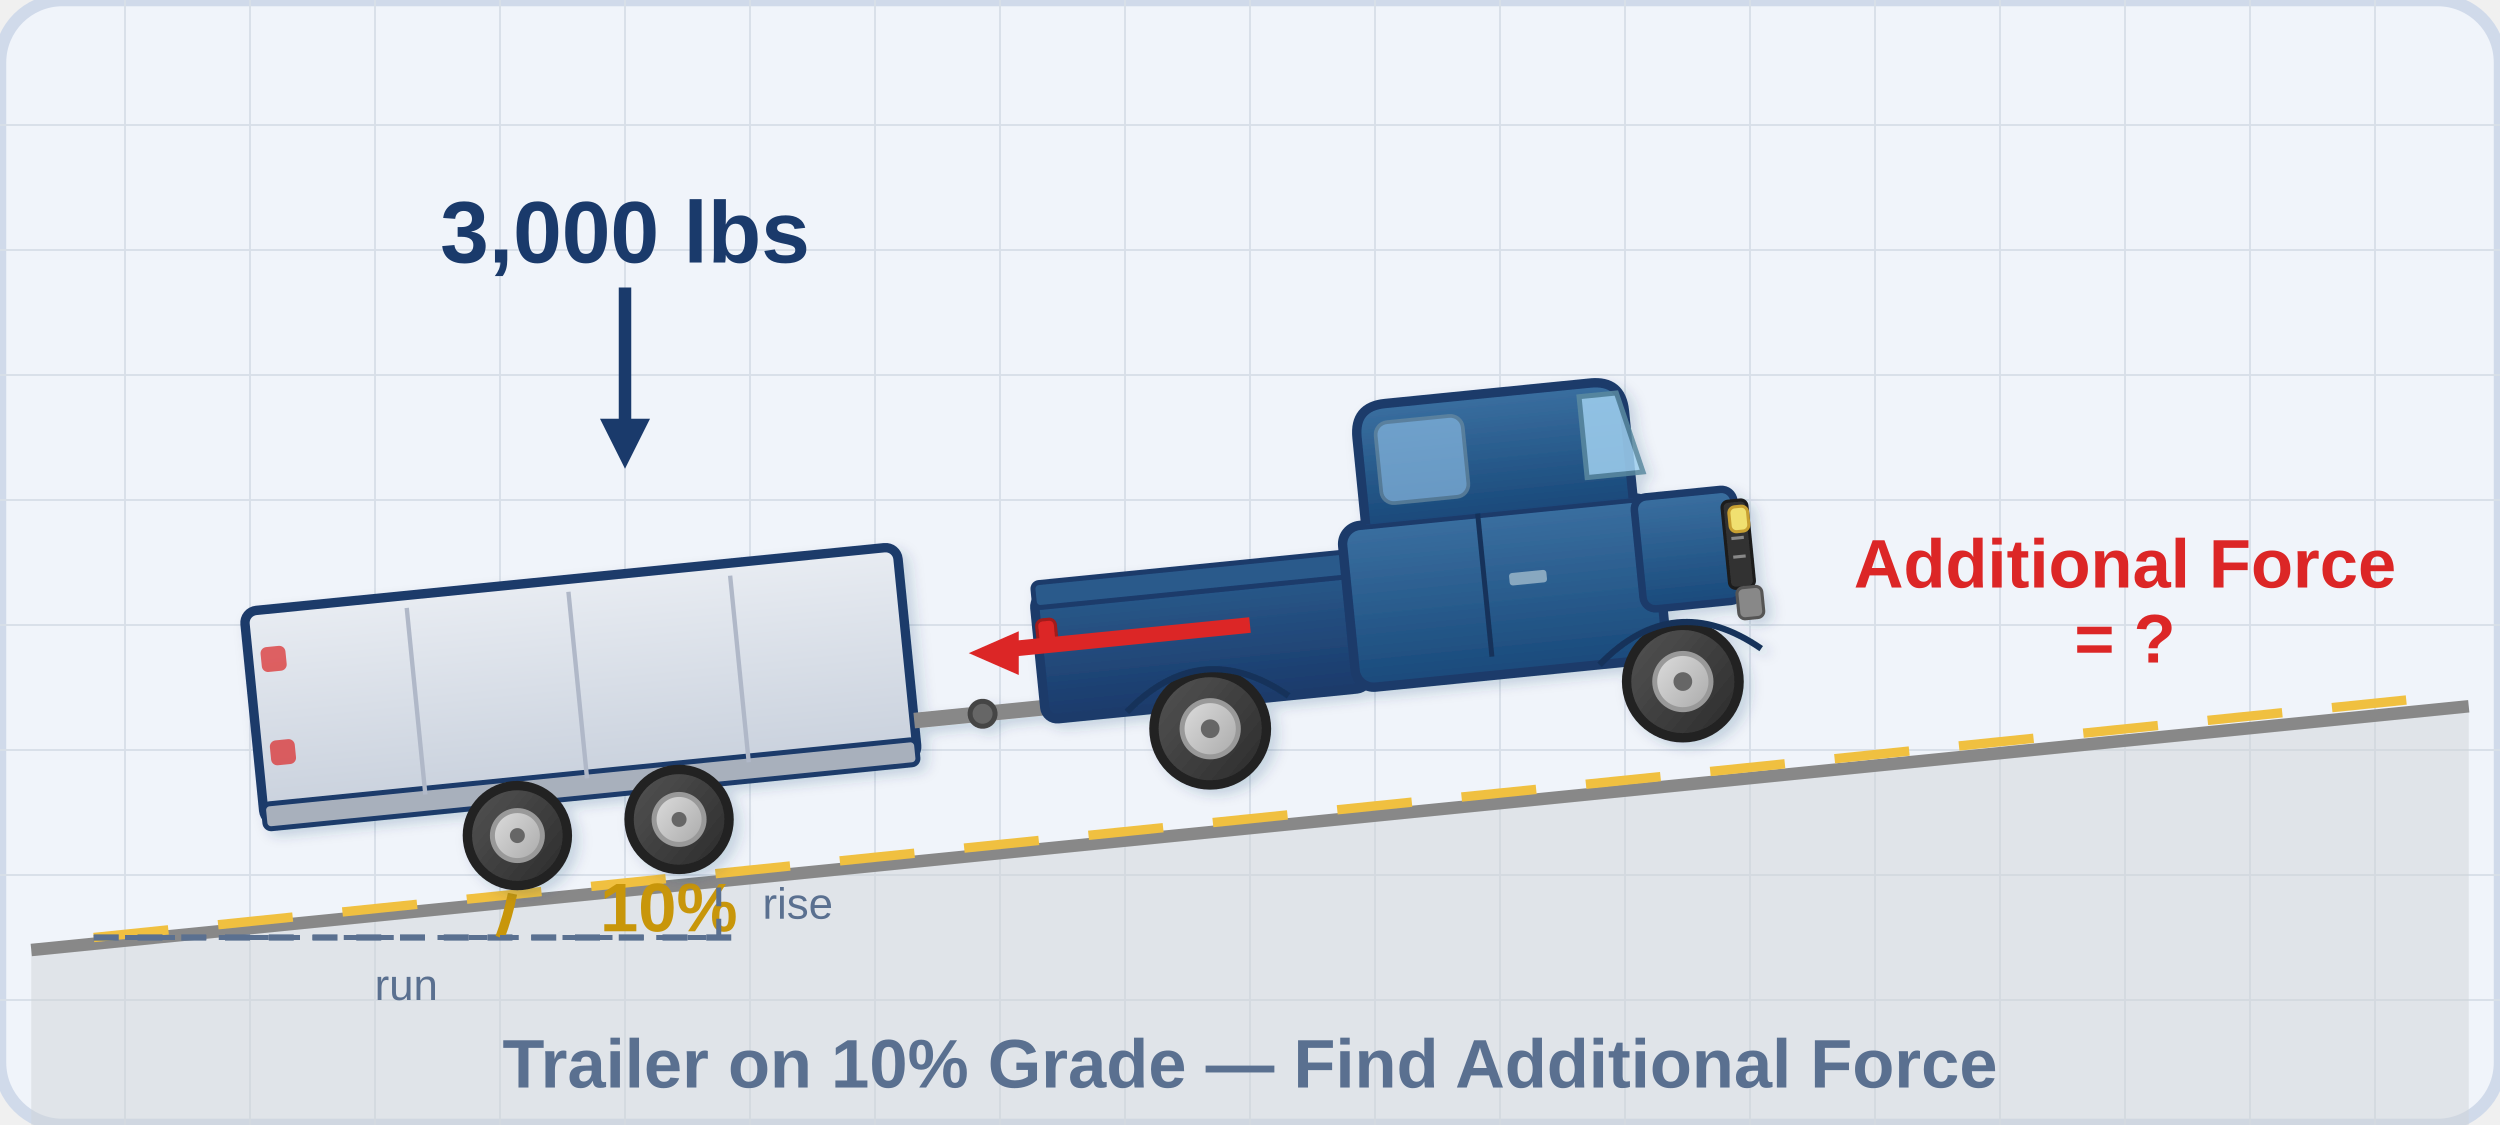
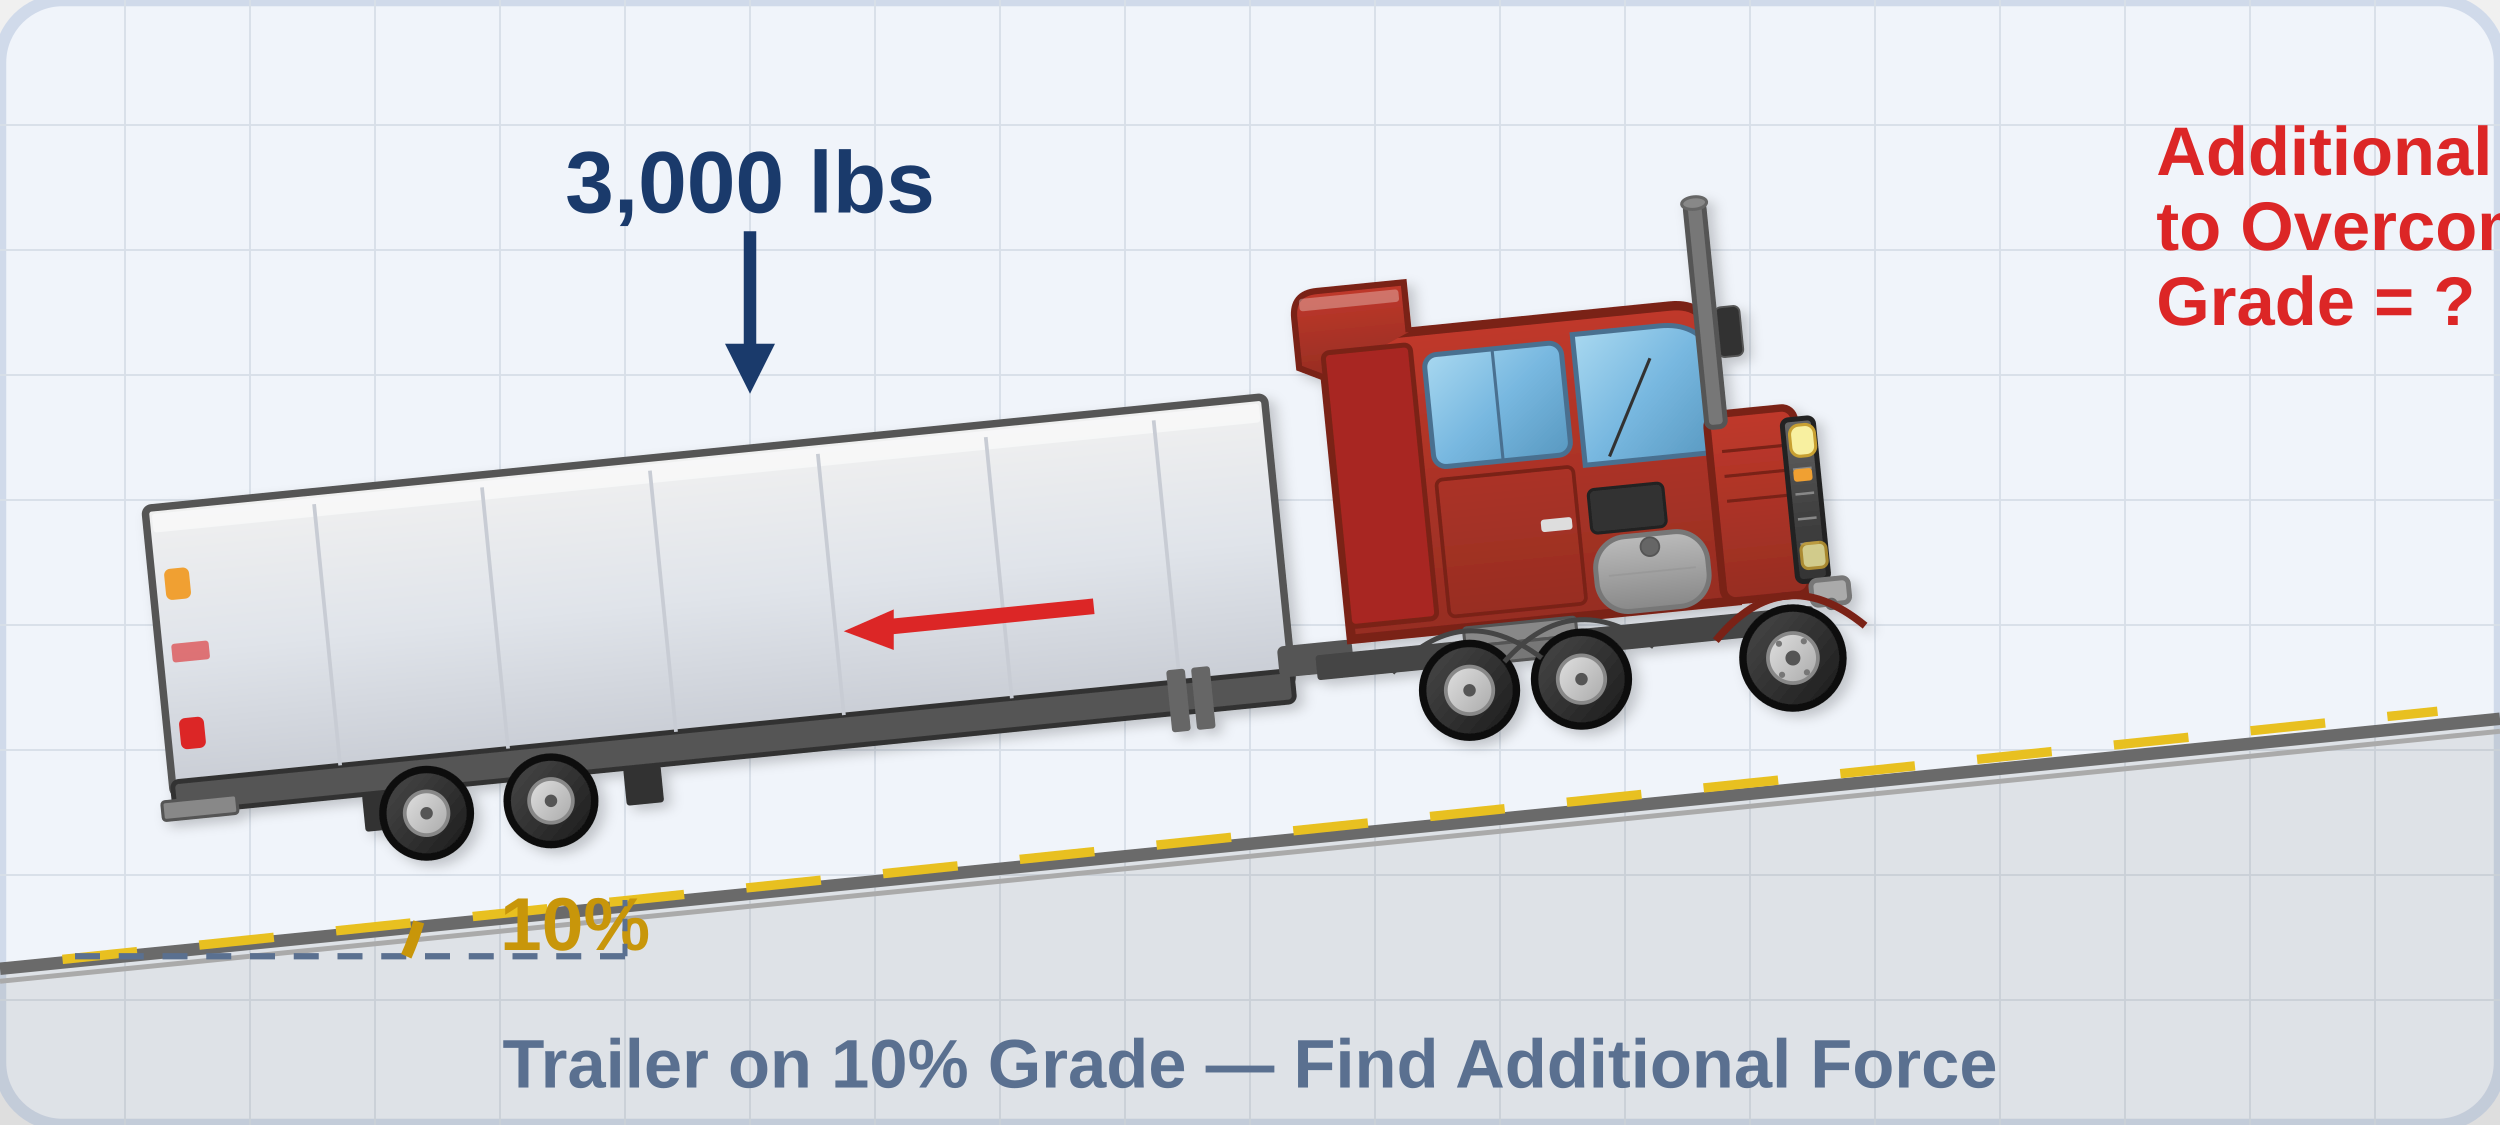
<svg xmlns="http://www.w3.org/2000/svg" width="400" height="180" viewBox="0 0 400 180">
  <defs>
    <linearGradient id="gtCab" x1="0" y1="0" x2="0" y2="1">
-       <stop offset="0%" stop-color="#3a6fa0" />
-       <stop offset="100%" stop-color="#1a4a7b" />
-     </linearGradient>
-     <linearGradient id="gtBed" x1="0" y1="0" x2="0" y2="1">
-       <stop offset="0%" stop-color="#2a5a8b" />
-       <stop offset="100%" stop-color="#1a3a6b" />
+       <stop offset="0%" stop-color="#c0392b" />
+       <stop offset="100%" stop-color="#962d22" />
    </linearGradient>
    <linearGradient id="gtTrailer" x1="0" y1="0" x2="0" y2="1">
-       <stop offset="0%" stop-color="#e8ecf2" />
-       <stop offset="100%" stop-color="#c8d0dc" />
+       <stop offset="0%" stop-color="#f0f0f0" />
+       <stop offset="50%" stop-color="#e0e4ea" />
+       <stop offset="100%" stop-color="#c8ccd4" />
    </linearGradient>
    <linearGradient id="gtTire" x1="0" y1="0" x2="1" y2="1">
-       <stop offset="0%" stop-color="#555" />
-       <stop offset="100%" stop-color="#2a2a2a" />
+       <stop offset="0%" stop-color="#4a4a4a" />
+       <stop offset="100%" stop-color="#1a1a1a" />
    </linearGradient>
    <linearGradient id="gtRim" x1="0" y1="0" x2="1" y2="1">
-       <stop offset="0%" stop-color="#ddd" />
+       <stop offset="0%" stop-color="#e0e0e0" />
      <stop offset="100%" stop-color="#aaa" />
    </linearGradient>
-     <filter id="gtSh" x="-3%" y="-3%" width="108%" height="108%">
-       <feDropShadow dx="1" dy="1" stdDeviation="1" flood-color="#1a3a6b" flood-opacity="0.18" />
+     <linearGradient id="gtGrill" x1="0" y1="0" x2="0" y2="1">
+       <stop offset="0%" stop-color="#666" />
+       <stop offset="50%" stop-color="#444" />
+       <stop offset="100%" stop-color="#333" />
+     </linearGradient>
+     <linearGradient id="gtGlass" x1="0" y1="0" x2="1" y2="1">
+       <stop offset="0%" stop-color="#a8d8f0" />
+       <stop offset="50%" stop-color="#78b8e0" />
+       <stop offset="100%" stop-color="#5898c0" />
+     </linearGradient>
+     <linearGradient id="gtFuel" x1="0" y1="0" x2="0" y2="1">
+       <stop offset="0%" stop-color="#bbb" />
+       <stop offset="100%" stop-color="#888" />
+     </linearGradient>
+     <filter id="gtSh" x="-2%" y="-2%" width="106%" height="106%">
+       <feDropShadow dx="1" dy="1" stdDeviation="1" flood-color="#000" flood-opacity="0.2" />
    </filter>
  </defs>
  <style>text { font-family: Arial, sans-serif; }</style>
  <rect width="400" height="180" rx="10" fill="#f0f4fa" stroke="#d0daea" stroke-width="2" />
  <g stroke="#d8dfe8" stroke-width="0.3">
    <line x1="0" y1="20" x2="400" y2="20" />
    <line x1="0" y1="40" x2="400" y2="40" />
    <line x1="0" y1="60" x2="400" y2="60" />
    <line x1="0" y1="80" x2="400" y2="80" />
    <line x1="0" y1="100" x2="400" y2="100" />
    <line x1="0" y1="120" x2="400" y2="120" />
    <line x1="0" y1="140" x2="400" y2="140" />
    <line x1="0" y1="160" x2="400" y2="160" />
    <line x1="20" y1="0" x2="20" y2="180" />
    <line x1="40" y1="0" x2="40" y2="180" />
    <line x1="60" y1="0" x2="60" y2="180" />
    <line x1="80" y1="0" x2="80" y2="180" />
    <line x1="100" y1="0" x2="100" y2="180" />
    <line x1="120" y1="0" x2="120" y2="180" />
    <line x1="140" y1="0" x2="140" y2="180" />
    <line x1="160" y1="0" x2="160" y2="180" />
    <line x1="180" y1="0" x2="180" y2="180" />
    <line x1="200" y1="0" x2="200" y2="180" />
    <line x1="220" y1="0" x2="220" y2="180" />
    <line x1="240" y1="0" x2="240" y2="180" />
    <line x1="260" y1="0" x2="260" y2="180" />
    <line x1="280" y1="0" x2="280" y2="180" />
    <line x1="300" y1="0" x2="300" y2="180" />
    <line x1="320" y1="0" x2="320" y2="180" />
    <line x1="340" y1="0" x2="340" y2="180" />
    <line x1="360" y1="0" x2="360" y2="180" />
    <line x1="380" y1="0" x2="380" y2="180" />
  </g>
-   <polygon points="5,152 395,113 395,180 5,180" fill="#d0d4d8" opacity="0.5" />
-   <line x1="5" y1="152" x2="395" y2="113" stroke="#888" stroke-width="2" />
-   <line x1="15" y1="150" x2="385" y2="112" stroke="#f0c040" stroke-width="1.5" stroke-dasharray="12,8" />
-   <line x1="15" y1="150" x2="120" y2="150" stroke="#5a7090" stroke-width="1" stroke-dasharray="4,3" />
-   <path d="M80,150 A45,45 0 0,0 82,143" fill="none" stroke="#c8960a" stroke-width="1.5" />
-   <text x="96" y="149" font-size="11" font-weight="700" fill="#c8960a">10%</text>
-   <line x1="15" y1="150" x2="115" y2="150" stroke="#5a7090" stroke-width="0.8" stroke-dasharray="3,2" />
-   <line x1="115" y1="150" x2="115" y2="140" stroke="#5a7090" stroke-width="0.8" stroke-dasharray="3,2" />
-   <text x="65" y="160" text-anchor="middle" font-size="7" fill="#5a7090">run</text>
-   <text x="122" y="147" font-size="7" fill="#5a7090">rise</text>
-   <g transform="rotate(-5.7, 240, 118)" filter="url(#gtSh)">
-     <rect x="42" y="78" width="105" height="34" rx="2" fill="url(#gtTrailer)" stroke="#1a3a6b" stroke-width="1.5" />
-     <rect x="42" y="109" width="105" height="4" rx="1" fill="#a8b0bc" stroke="#1a3a6b" stroke-width="0.8" />
-     <line x1="68" y1="80" x2="68" y2="110" stroke="#b0b8c8" stroke-width="0.7" />
-     <line x1="94" y1="80" x2="94" y2="110" stroke="#b0b8c8" stroke-width="0.7" />
-     <line x1="120" y1="80" x2="120" y2="110" stroke="#b0b8c8" stroke-width="0.7" />
-     <rect x="44" y="99" width="4" height="4" rx="1" fill="#dc2626" opacity="0.7" />
-     <rect x="44" y="84" width="4" height="4" rx="1" fill="#dc2626" opacity="0.7" />
-     <circle cx="82" cy="118" r="8" fill="url(#gtTire)" stroke="#222" stroke-width="1.5" />
-     <circle cx="82" cy="118" r="4" fill="url(#gtRim)" stroke="#999" stroke-width="0.8" />
-     <circle cx="82" cy="118" r="1.2" fill="#666" />
-     <circle cx="108" cy="118" r="8" fill="url(#gtTire)" stroke="#222" stroke-width="1.5" />
-     <circle cx="108" cy="118" r="4" fill="url(#gtRim)" stroke="#999" stroke-width="0.8" />
-     <circle cx="108" cy="118" r="1.2" fill="#666" />
-     <line x1="147" y1="106" x2="170" y2="106" stroke="#888" stroke-width="2.5" />
-     <circle cx="158" cy="106" r="2" fill="#666" stroke="#444" stroke-width="0.8" />
-     <rect x="168" y="88" width="52" height="20" rx="2" fill="url(#gtBed)" stroke="#1a3a6b" stroke-width="1.5" />
-     <rect x="168" y="86" width="52" height="4" rx="1" fill="#2a5a8b" stroke="#1a3a6b" stroke-width="0.8" />
-     <rect x="218" y="82" width="50" height="26" rx="3" fill="url(#gtCab)" stroke="#1a3a6b" stroke-width="1.5" />
-     <path d="M222,82 L222,68 Q222,63 227,63 L260,63 Q265,63 265,68 L265,82" fill="url(#gtCab)" stroke="#1a3a6b" stroke-width="1.5" />
-     <path d="M258,65 L264,65 L267,78 L258,78 Z" fill="#a0d0f0" stroke="#5a8aa0" stroke-width="0.8" opacity="0.85" />
-     <rect x="225" y="66" width="14" height="13" rx="2" fill="#88b8e0" stroke="#6a8aa0" stroke-width="0.6" opacity="0.7" />
-     <line x1="240" y1="82" x2="240" y2="105" stroke="#15335a" stroke-width="0.8" />
-     <rect x="244" y="92" width="6" height="2" rx="0.5" fill="#88a8c0" />
-     <rect x="265" y="82" width="16" height="18" rx="2" fill="url(#gtCab)" stroke="#1a3a6b" stroke-width="1.2" />
-     <rect x="279" y="84" width="4" height="14" rx="1" fill="#333" stroke="#1a1a1a" stroke-width="0.5" />
-     <line x1="280" y1="87" x2="282" y2="87" stroke="#888" stroke-width="0.5" />
-     <line x1="280" y1="90" x2="282" y2="90" stroke="#888" stroke-width="0.5" />
-     <line x1="280" y1="93" x2="282" y2="93" stroke="#888" stroke-width="0.5" />
-     <rect x="280" y="85" width="3" height="4" rx="1" fill="#f0e070" stroke="#c8a030" stroke-width="0.5" />
-     <rect x="168" y="92" width="3" height="5" rx="1" fill="#dc2626" stroke="#a01a1a" stroke-width="0.5" />
-     <rect x="280" y="98" width="4" height="5" rx="1" fill="#888" stroke="#555" stroke-width="0.5" />
-     <circle cx="270" cy="112" r="9" fill="url(#gtTire)" stroke="#222" stroke-width="1.5" />
-     <circle cx="270" cy="112" r="4.5" fill="url(#gtRim)" stroke="#999" stroke-width="0.8" />
-     <circle cx="270" cy="112" r="1.5" fill="#666" />
-     <circle cx="194" cy="112" r="9" fill="url(#gtTire)" stroke="#222" stroke-width="1.5" />
-     <circle cx="194" cy="112" r="4.5" fill="url(#gtRim)" stroke="#999" stroke-width="0.8" />
-     <circle cx="194" cy="112" r="1.5" fill="#666" />
-     <path d="M257,108 Q270,97 283,108" fill="none" stroke="#15335a" stroke-width="1" />
-     <path d="M181,108 Q194,97 207,108" fill="none" stroke="#15335a" stroke-width="1" />
+   <polygon points="0,155 400,115 400,180 0,180" fill="#7a7a7a" opacity="0.15" />
+   <line x1="0" y1="155" x2="400" y2="115" stroke="#6a6a6a" stroke-width="2" />
+   <line x1="10" y1="153.5" x2="390" y2="113.8" stroke="#e8c020" stroke-width="1.5" stroke-dasharray="12,10" />
+   <line x1="0" y1="157" x2="400" y2="117" stroke="#aaa" stroke-width="0.8" />
+   <line x1="12" y1="153" x2="100" y2="153" stroke="#5a7090" stroke-width="1" stroke-dasharray="4,3" />
+   <path d="M65,153 A40,40 0 0,0 67,147.5" fill="none" stroke="#c8960a" stroke-width="1.8" />
+   <text x="80" y="152" font-size="12" font-weight="800" fill="#c8960a">10%</text>
+   <line x1="100" y1="153" x2="100" y2="144" stroke="#5a7090" stroke-width="0.8" stroke-dasharray="2,2" />
+   <g transform="rotate(-5.7, 220, 120)" filter="url(#gtSh)">
+     <rect x="28" y="62" width="180" height="46" rx="1" fill="url(#gtTrailer)" stroke="#555" stroke-width="1.2" />
+     <rect x="29" y="63" width="178" height="3" fill="#fff" opacity="0.5" rx="0.5" />
+     <rect x="28" y="106" width="180" height="5" rx="1" fill="#555" stroke="#333" stroke-width="0.8" />
+     <line x1="55" y1="64" x2="55" y2="106" stroke="#c8ccd4" stroke-width="0.6" />
+     <line x1="82" y1="64" x2="82" y2="106" stroke="#c8ccd4" stroke-width="0.6" />
+     <line x1="109" y1="64" x2="109" y2="106" stroke="#c8ccd4" stroke-width="0.6" />
+     <line x1="136" y1="64" x2="136" y2="106" stroke="#c8ccd4" stroke-width="0.6" />
+     <line x1="163" y1="64" x2="163" y2="106" stroke="#c8ccd4" stroke-width="0.6" />
+     <line x1="190" y1="64" x2="190" y2="106" stroke="#c8ccd4" stroke-width="0.6" />
+     <rect x="30" y="96" width="4" height="5" rx="1" fill="#dc2626" />
+     <rect x="30" y="72" width="4" height="5" rx="1" fill="#f0a030" />
+     <rect x="30" y="84" width="6" height="3" rx="0.5" fill="#dc2626" opacity="0.6" />
+     <rect x="26" y="109" width="12" height="3" rx="0.5" fill="#888" stroke="#555" stroke-width="0.5" />
+     <rect x="58" y="111" width="6" height="6" rx="0.5" fill="#333" />
+     <rect x="100" y="111" width="6" height="6" rx="0.5" fill="#333" />
+     <rect x="188" y="104" width="3" height="10" rx="0.5" fill="#666" />
+     <rect x="192" y="104" width="3" height="10" rx="0.5" fill="#666" />
+     <circle cx="68" cy="115" r="7" fill="url(#gtTire)" stroke="#111" stroke-width="1.2" />
+     <circle cx="68" cy="115" r="3.5" fill="url(#gtRim)" stroke="#888" stroke-width="0.6" />
+     <circle cx="68" cy="115" r="1" fill="#555" />
+     <circle cx="88" cy="115" r="7" fill="url(#gtTire)" stroke="#111" stroke-width="1.2" />
+     <circle cx="88" cy="115" r="3.5" fill="url(#gtRim)" stroke="#888" stroke-width="0.6" />
+     <circle cx="88" cy="115" r="1" fill="#555" />
+     <rect x="206" y="102" width="12" height="5" rx="1" fill="#555" />
+     <rect x="212" y="104" width="80" height="4" rx="0.5" fill="#444" />
+     <path d="M218,60 L218,102 L280,102 L280,60 Q280,54 274,54 L224,54 Q218,54 218,60 Z" fill="url(#gtCab)" stroke="#7a2018" stroke-width="1.5" />
+     <path d="M218,60 L214,58 L214,50 Q214,46 218,46 L232,46 L232,54" fill="url(#gtCab)" stroke="#7a2018" stroke-width="1" />
+     <rect x="215" y="47" width="16" height="2" rx="0.5" fill="#fff" opacity="0.3" />
+     <rect x="218" y="56" width="14" height="44" rx="1" fill="#a82820" stroke="#7a2018" stroke-width="0.8" />
+     <rect x="234" y="58" width="22" height="18" rx="2" fill="url(#gtGlass)" stroke="#4a7090" stroke-width="0.8" />
+     <line x1="245" y1="58" x2="245" y2="76" stroke="#4a7090" stroke-width="0.5" />
+     <path d="M258,57 L272,57 Q278,57 280,62 L280,78 L258,78 Z" fill="url(#gtGlass)" stroke="#4a7090" stroke-width="0.8" />
+     <line x1="262" y1="77" x2="270" y2="62" stroke="#333" stroke-width="0.5" />
+     <rect x="280" y="58" width="2" height="3" rx="0.3" fill="#333" />
+     <rect x="281" y="55" width="4" height="8" rx="1" fill="#333" stroke="#555" stroke-width="0.3" />
+     <rect x="234" y="78" width="22" height="22" rx="1" fill="none" stroke="#7a2018" stroke-width="0.6" />
+     <rect x="250" y="86" width="5" height="2" rx="0.5" fill="#ddd" />
+     <rect x="236" y="102" width="18" height="3" rx="0.5" fill="#888" stroke="#555" stroke-width="0.5" />
+     <rect x="238" y="105" width="14" height="3" rx="0.5" fill="#777" stroke="#555" stroke-width="0.5" />
+     <rect x="258" y="90" width="18" height="12" rx="5" fill="url(#gtFuel)" stroke="#777" stroke-width="0.8" />
+     <line x1="260" y1="96" x2="274" y2="96" stroke="#999" stroke-width="0.3" />
+     <circle cx="267" cy="92" r="1.5" fill="#666" stroke="#555" stroke-width="0.3" />
+     <rect x="258" y="82" width="12" height="7" rx="1" fill="#333" stroke="#222" stroke-width="0.5" />
+     <rect x="278" y="72" width="14" height="30" rx="2" fill="url(#gtCab)" stroke="#7a2018" stroke-width="1.2" />
+     <line x1="280" y1="78" x2="290" y2="78" stroke="#7a2018" stroke-width="0.5" />
+     <line x1="280" y1="82" x2="290" y2="82" stroke="#7a2018" stroke-width="0.5" />
+     <line x1="280" y1="86" x2="290" y2="86" stroke="#7a2018" stroke-width="0.5" />
+     <rect x="278" y="38" width="3" height="36" rx="1" fill="#777" stroke="#555" stroke-width="0.8" />
+     <ellipse cx="279.5" cy="38" rx="2" ry="1" fill="#888" stroke="#666" stroke-width="0.5" />
+     <rect x="290" y="74" width="5" height="26" rx="1" fill="url(#gtGrill)" stroke="#222" stroke-width="0.8" />
+     <line x1="291" y1="78" x2="294" y2="78" stroke="#888" stroke-width="0.4" />
+     <line x1="291" y1="82" x2="294" y2="82" stroke="#888" stroke-width="0.4" />
+     <line x1="291" y1="86" x2="294" y2="86" stroke="#888" stroke-width="0.4" />
+     <line x1="291" y1="90" x2="294" y2="90" stroke="#888" stroke-width="0.4" />
+     <line x1="291" y1="94" x2="294" y2="94" stroke="#888" stroke-width="0.4" />
+     <rect x="291" y="75" width="4" height="5" rx="1.5" fill="#f8f0a0" stroke="#c8a030" stroke-width="0.5" />
+     <rect x="291" y="94" width="4" height="4" rx="1" fill="#f8f0a0" stroke="#c8a030" stroke-width="0.5" opacity="0.8" />
+     <rect x="291" y="82" width="3" height="2" rx="0.5" fill="#f0a030" />
+     <rect x="292" y="100" width="6" height="4" rx="1" fill="#aaa" stroke="#777" stroke-width="0.8" />
+     <circle cx="295" cy="104" r="1" fill="#666" />
+     <circle cx="288" cy="112" r="8" fill="url(#gtTire)" stroke="#111" stroke-width="1.2" />
+     <circle cx="288" cy="112" r="4" fill="url(#gtRim)" stroke="#888" stroke-width="0.6" />
+     <circle cx="288" cy="112" r="1.2" fill="#555" />
+     <circle cx="286" cy="109.5" r="0.5" fill="#777" />
+     <circle cx="290" cy="109.5" r="0.5" fill="#777" />
+     <circle cx="286" cy="114.5" r="0.5" fill="#777" />
+     <circle cx="290" cy="114.5" r="0.5" fill="#777" />
+     <circle cx="236" cy="112" r="7.5" fill="url(#gtTire)" stroke="#111" stroke-width="1.2" />
+     <circle cx="236" cy="112" r="3.8" fill="url(#gtRim)" stroke="#888" stroke-width="0.6" />
+     <circle cx="236" cy="112" r="1" fill="#555" />
+     <circle cx="254" cy="112" r="7.5" fill="url(#gtTire)" stroke="#111" stroke-width="1.2" />
+     <circle cx="254" cy="112" r="3.8" fill="url(#gtRim)" stroke="#888" stroke-width="0.6" />
+     <circle cx="254" cy="112" r="1" fill="#555" />
+     <path d="M276,108 Q288,96 300,108" fill="none" stroke="#7a2018" stroke-width="1.2" />
+     <path d="M224,108 Q236,97 248,108" fill="none" stroke="#444" stroke-width="0.8" />
+     <path d="M242,108 Q254,97 266,108" fill="none" stroke="#444" stroke-width="0.8" />
  </g>
-   <text x="100" y="42" text-anchor="middle" font-size="14" font-weight="800" fill="#1a3a6b">3,000 lbs</text>
-   <line x1="100" y1="46" x2="100" y2="68" stroke="#1a3a6b" stroke-width="2" />
-   <polygon points="96,67 100,75 104,67" fill="#1a3a6b" />
-   <line x1="200" y1="100" x2="160" y2="104" stroke="#dc2626" stroke-width="2.5" />
-   <polygon points="163,101 155,104.5 163,108" fill="#dc2626" />
-   <text x="340" y="94" text-anchor="middle" font-size="11" font-weight="700" fill="#dc2626">Additional Force</text>
-   <text x="340" y="106" text-anchor="middle" font-size="11" font-weight="700" fill="#dc2626">= ?</text>
+   <text x="120" y="34" text-anchor="middle" font-size="14" font-weight="800" fill="#1a3a6b">3,000 lbs</text>
+   <line x1="120" y1="37" x2="120" y2="56" stroke="#1a3a6b" stroke-width="2" />
+   <polygon points="116,55 120,63 124,55" fill="#1a3a6b" />
+   <line x1="175" y1="97" x2="140" y2="100.5" stroke="#dc2626" stroke-width="2.5" />
+   <polygon points="143,97.5 135,101 143,104" fill="#dc2626" />
+   <text x="345" y="28" font-size="11" font-weight="700" fill="#dc2626">Additional Force</text>
+   <text x="345" y="40" font-size="11" font-weight="700" fill="#dc2626">to Overcome</text>
+   <text x="345" y="52" font-size="11" font-weight="700" fill="#dc2626">Grade = ?</text>
  <text x="200" y="174" text-anchor="middle" font-size="11" font-weight="600" fill="#5a7090">Trailer on 10% Grade — Find Additional Force</text>
</svg>
